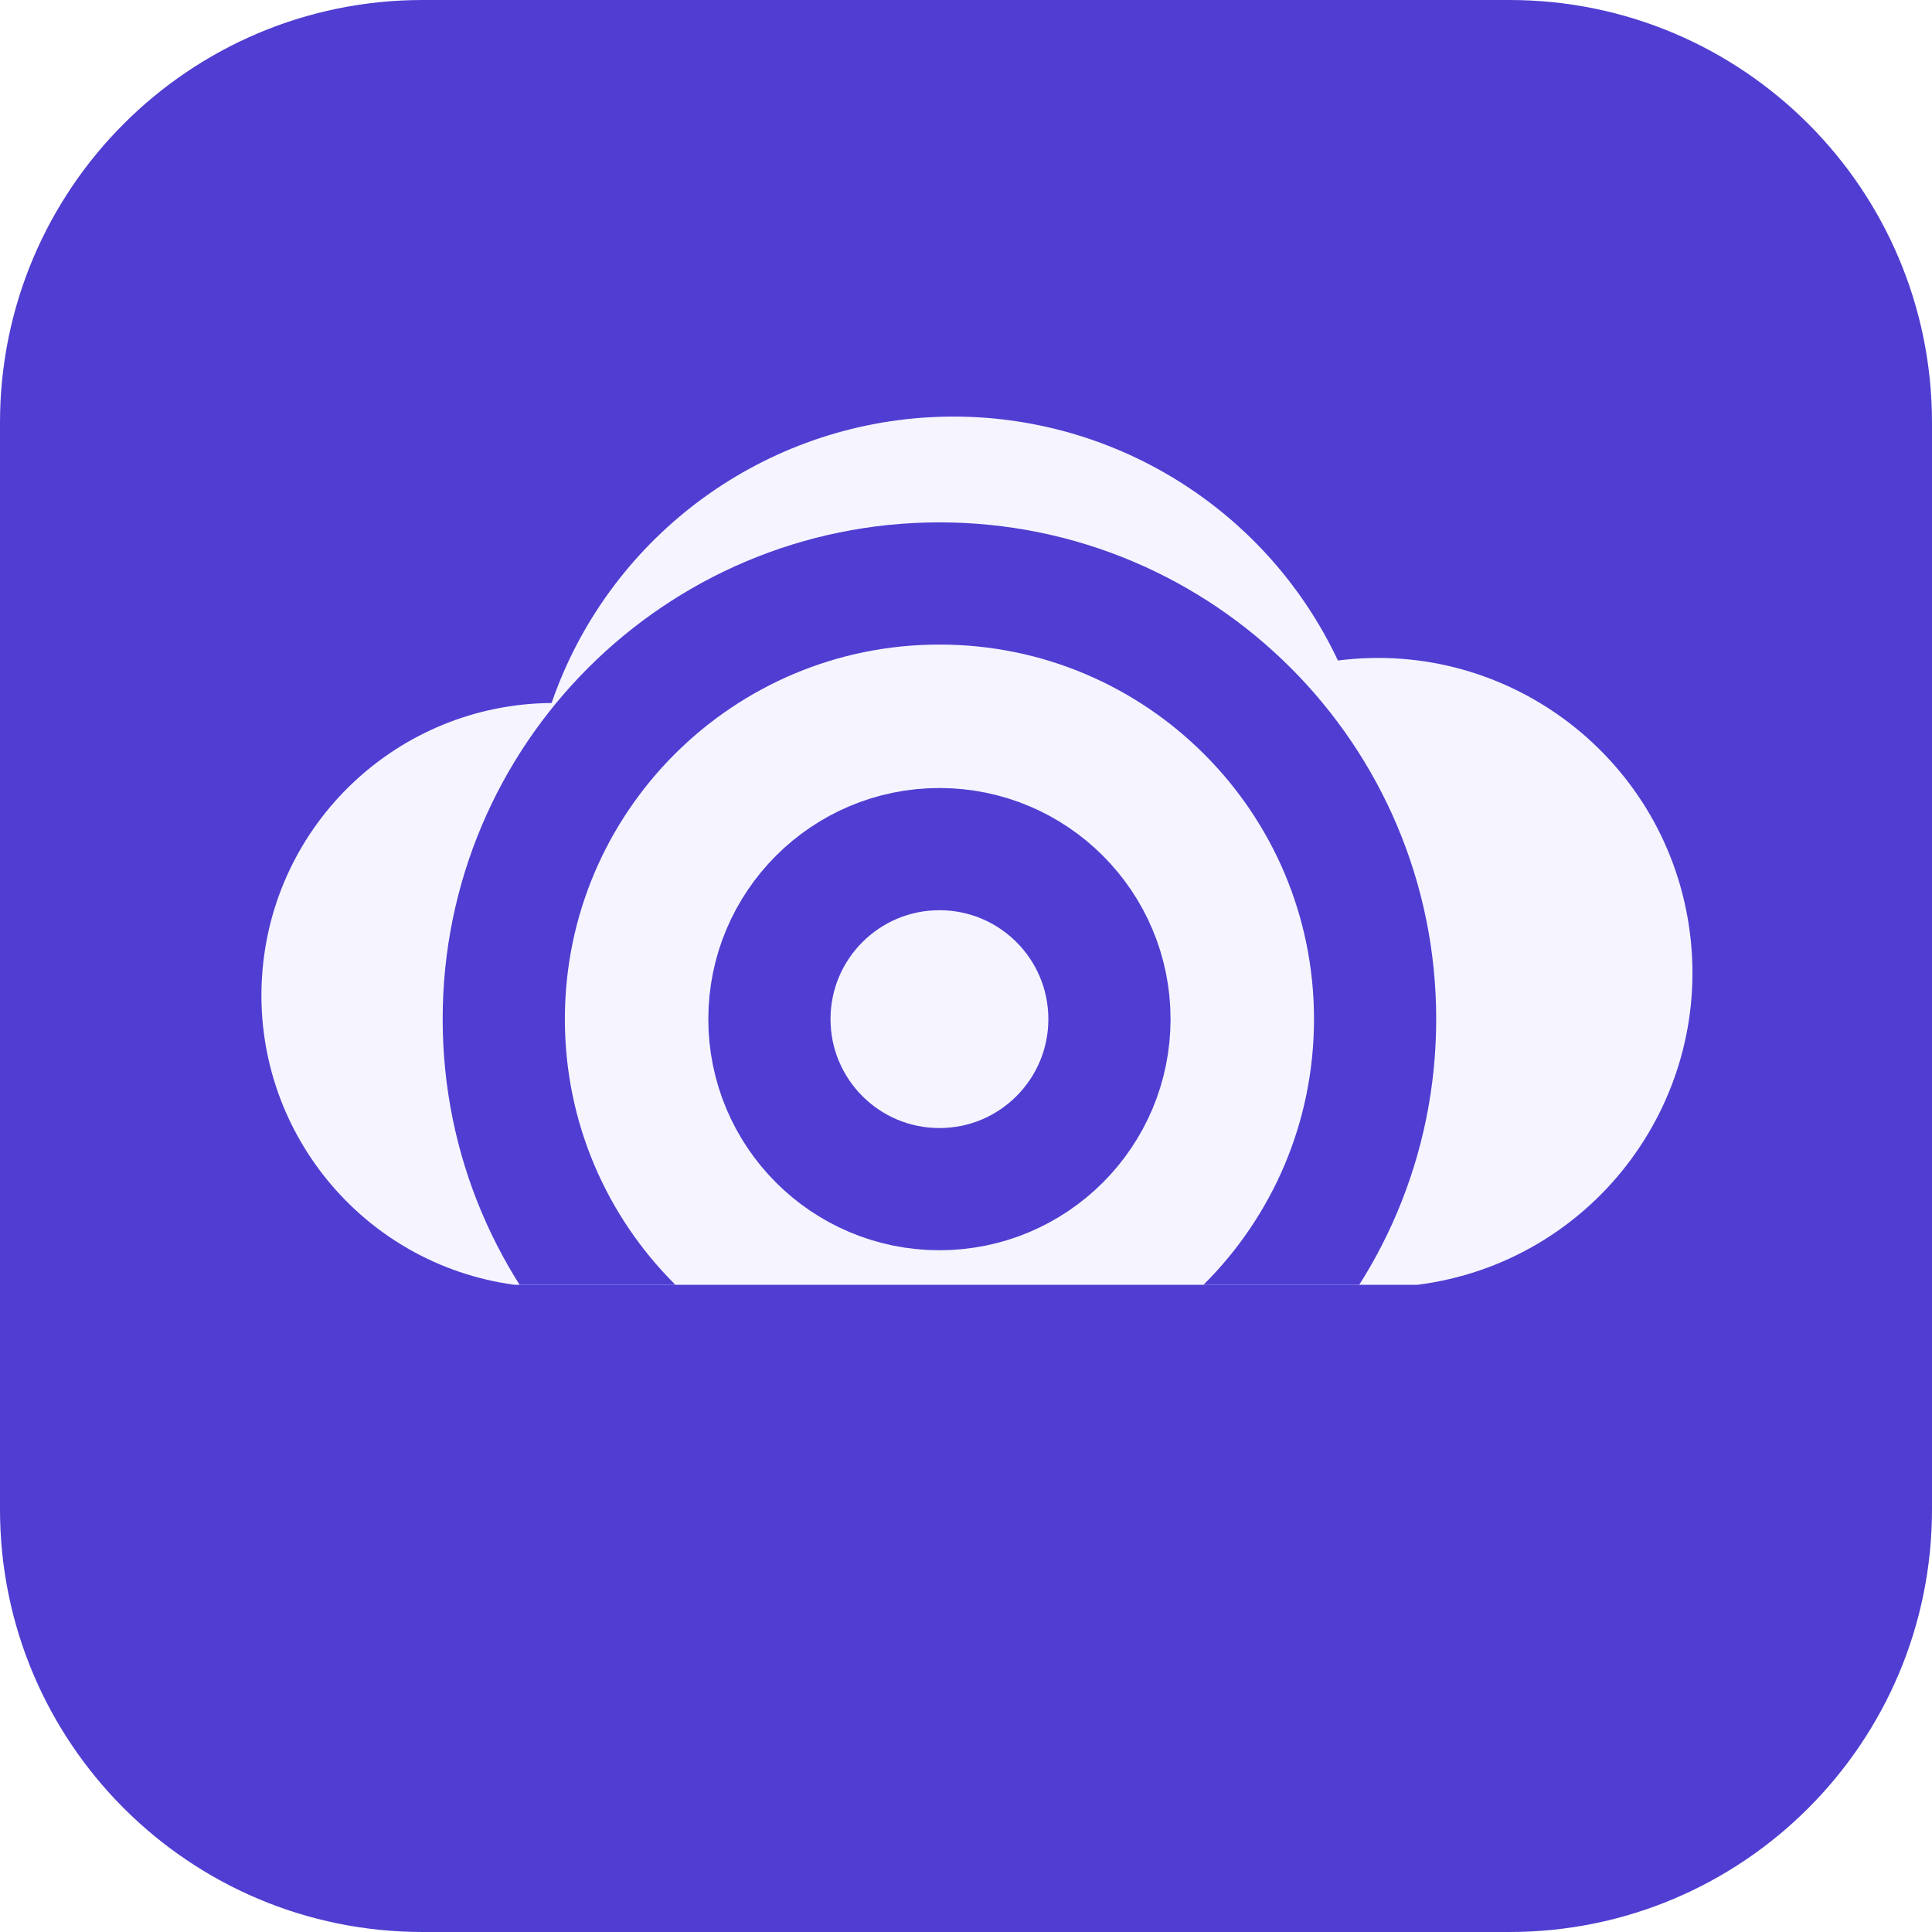
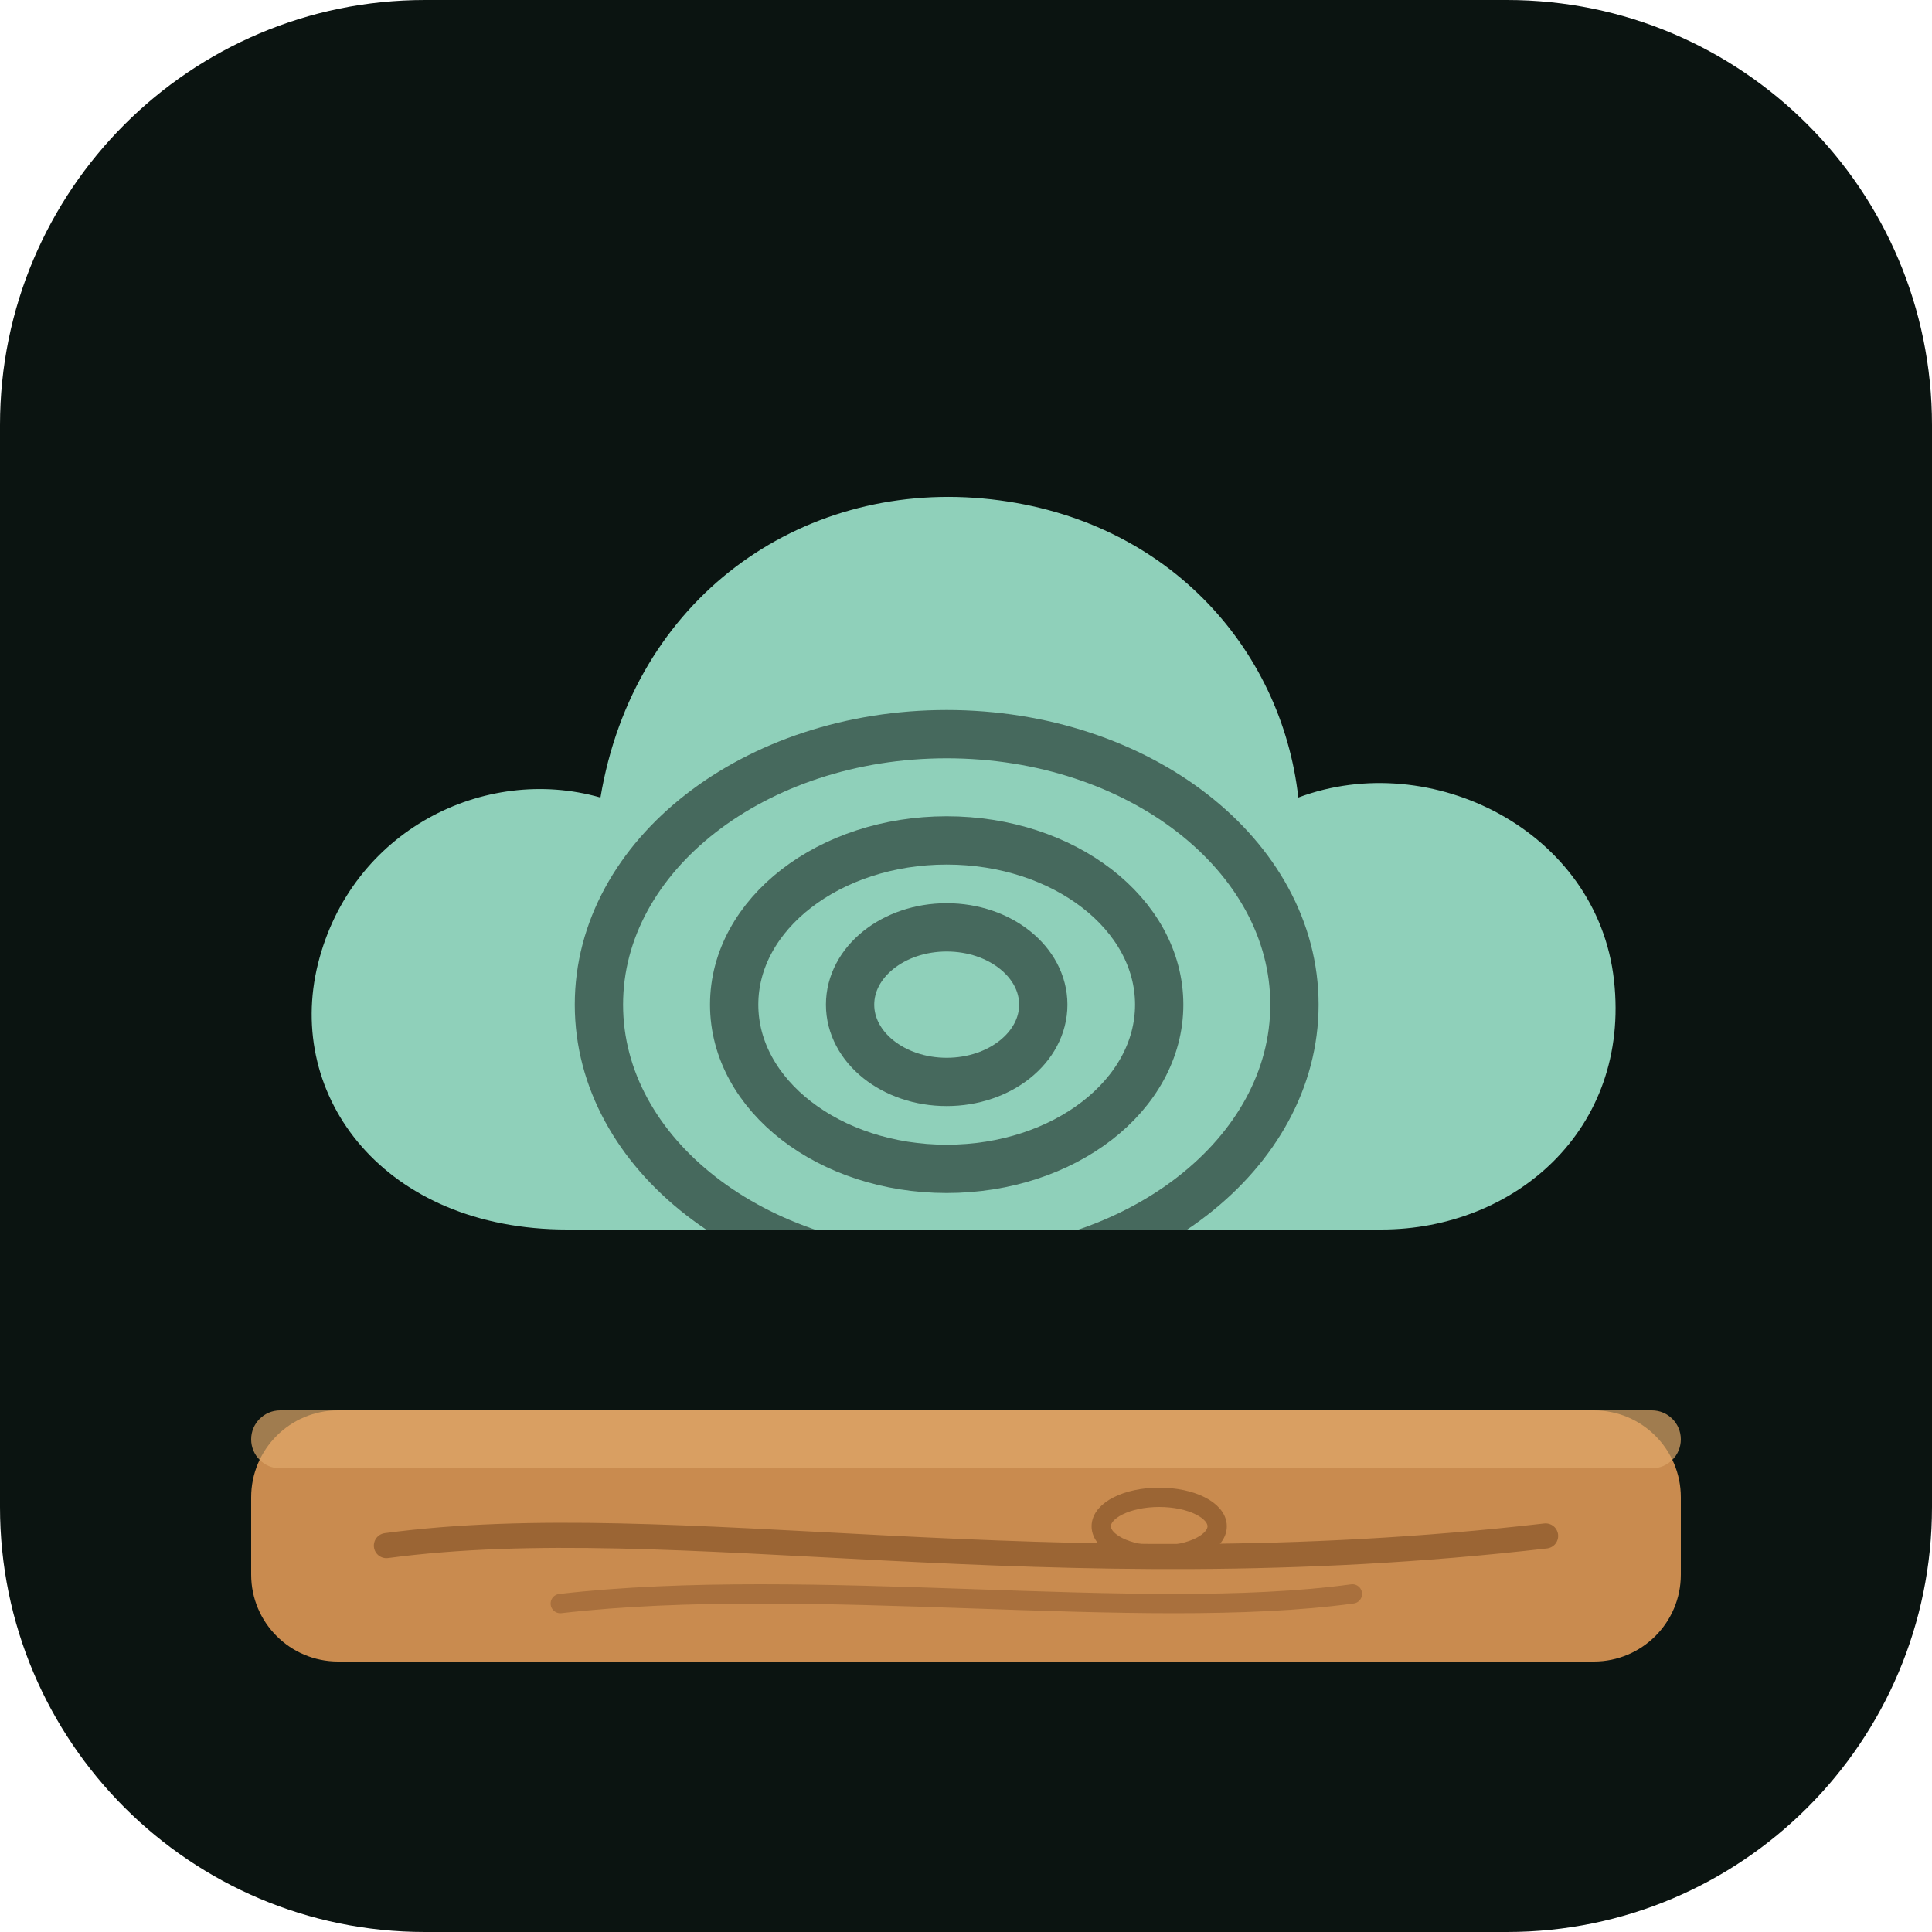
- <svg xmlns="http://www.w3.org/2000/svg" viewBox="0 0 64 64" role="img" aria-label="Holzcloud">
-   <rect width="64" height="64" rx="14" fill="#4F3ED1" />
+ <svg xmlns="http://www.w3.org/2000/svg" viewBox="0 0 200 200" width="200" height="200" role="img" aria-label="Holzcloud CMS">
+   <rect width="200" height="200" rx="44" fill="#0b1411" />
  <defs>
-     <clipPath id="hc-cloud">
-       <path d="M15 44a11 11 0 0 1 1.4-21.9A16 16 0 0 1 46 20.5 11.5 11.5 0 0 1 49 44z" />
+     <clipPath id="holzcloudcmscl">
+       <path d="M52 140 C30 140 18 124 22 108 C26 92 42 84 56 88 C60 64 80 50 102 52 C124 54 138 70 140 88 C156 82 176 92 178 110 C180 128 166 140 150 140 Z" transform="translate(100 0) scale(.86) translate(-100 8)" />
    </clipPath>
  </defs>
-   <g transform="translate(32 32) scale(.88) translate(-32 -32)">
-     <g clip-path="url(#hc-cloud)">
-       <rect width="64" height="64" fill="#F6F4FF" />
-       <g fill="none" stroke="#4F3ED1" stroke-width="4.6">
-         <circle cx="31" cy="34" r="6.4" />
-         <circle cx="31" cy="34" r="16.4" />
-       </g>
-     </g>
+   <path d="M52 140 C30 140 18 124 22 108 C26 92 42 84 56 88 C60 64 80 50 102 52 C124 54 138 70 140 88 C156 82 176 92 178 110 C180 128 166 140 150 140 Z" transform="translate(100 0) scale(.86) translate(-100 8)" fill="#8fd0ba" />
+   <g clip-path="url(#holzcloudcmscl)" fill="none" stroke="#0b1411" stroke-width="5" opacity=".55">
+     <ellipse cx="98" cy="104" rx="10" ry="8" />
+     <ellipse cx="98" cy="104" rx="22" ry="17" />
+     <ellipse cx="98" cy="104" rx="36" ry="28" />
  </g>
+   <rect x="26" y="146" width="148" height="26" rx="9" fill="#C98B4F" />
+   <rect x="26" y="146" width="148" height="6" rx="3" fill="#E0A869" opacity=".7" />
+   <path d="M40 160 C70 156 108 165 160 159" stroke="#9B6534" stroke-width="2.6" fill="none" stroke-linecap="round" />
+   <path d="M58 166 C84 163 118 168 140 165" stroke="#9B6534" stroke-width="2" fill="none" stroke-linecap="round" opacity=".7" />
+   <ellipse cx="120" cy="158" rx="6" ry="3" stroke="#9B6534" stroke-width="2" fill="none" />
</svg>
